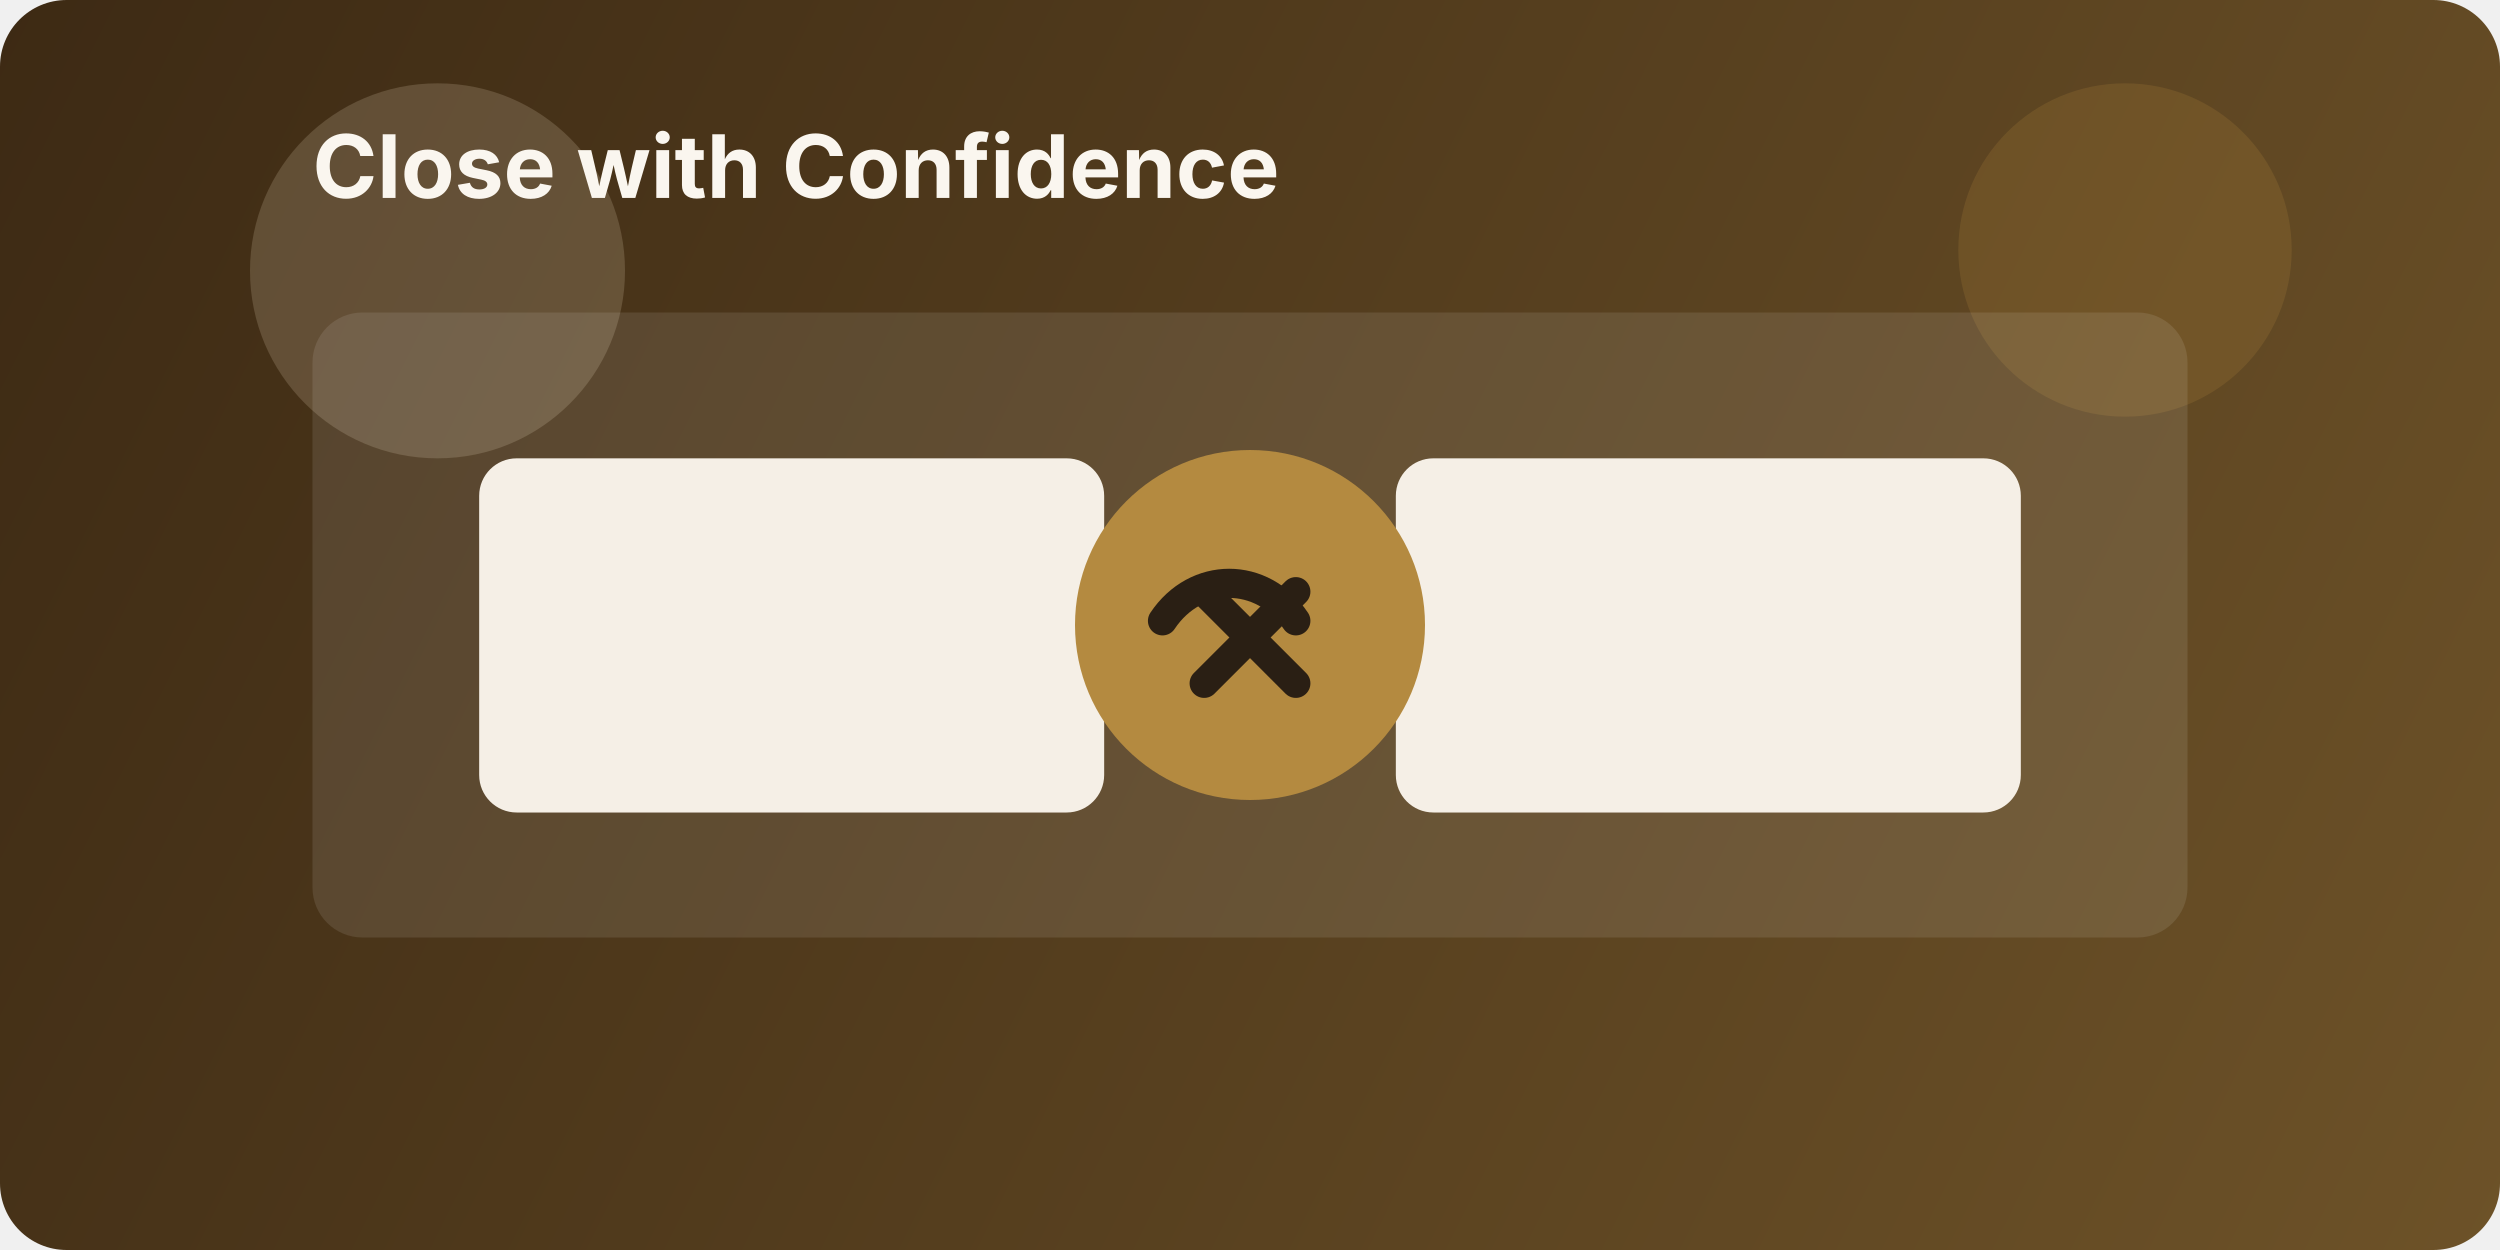
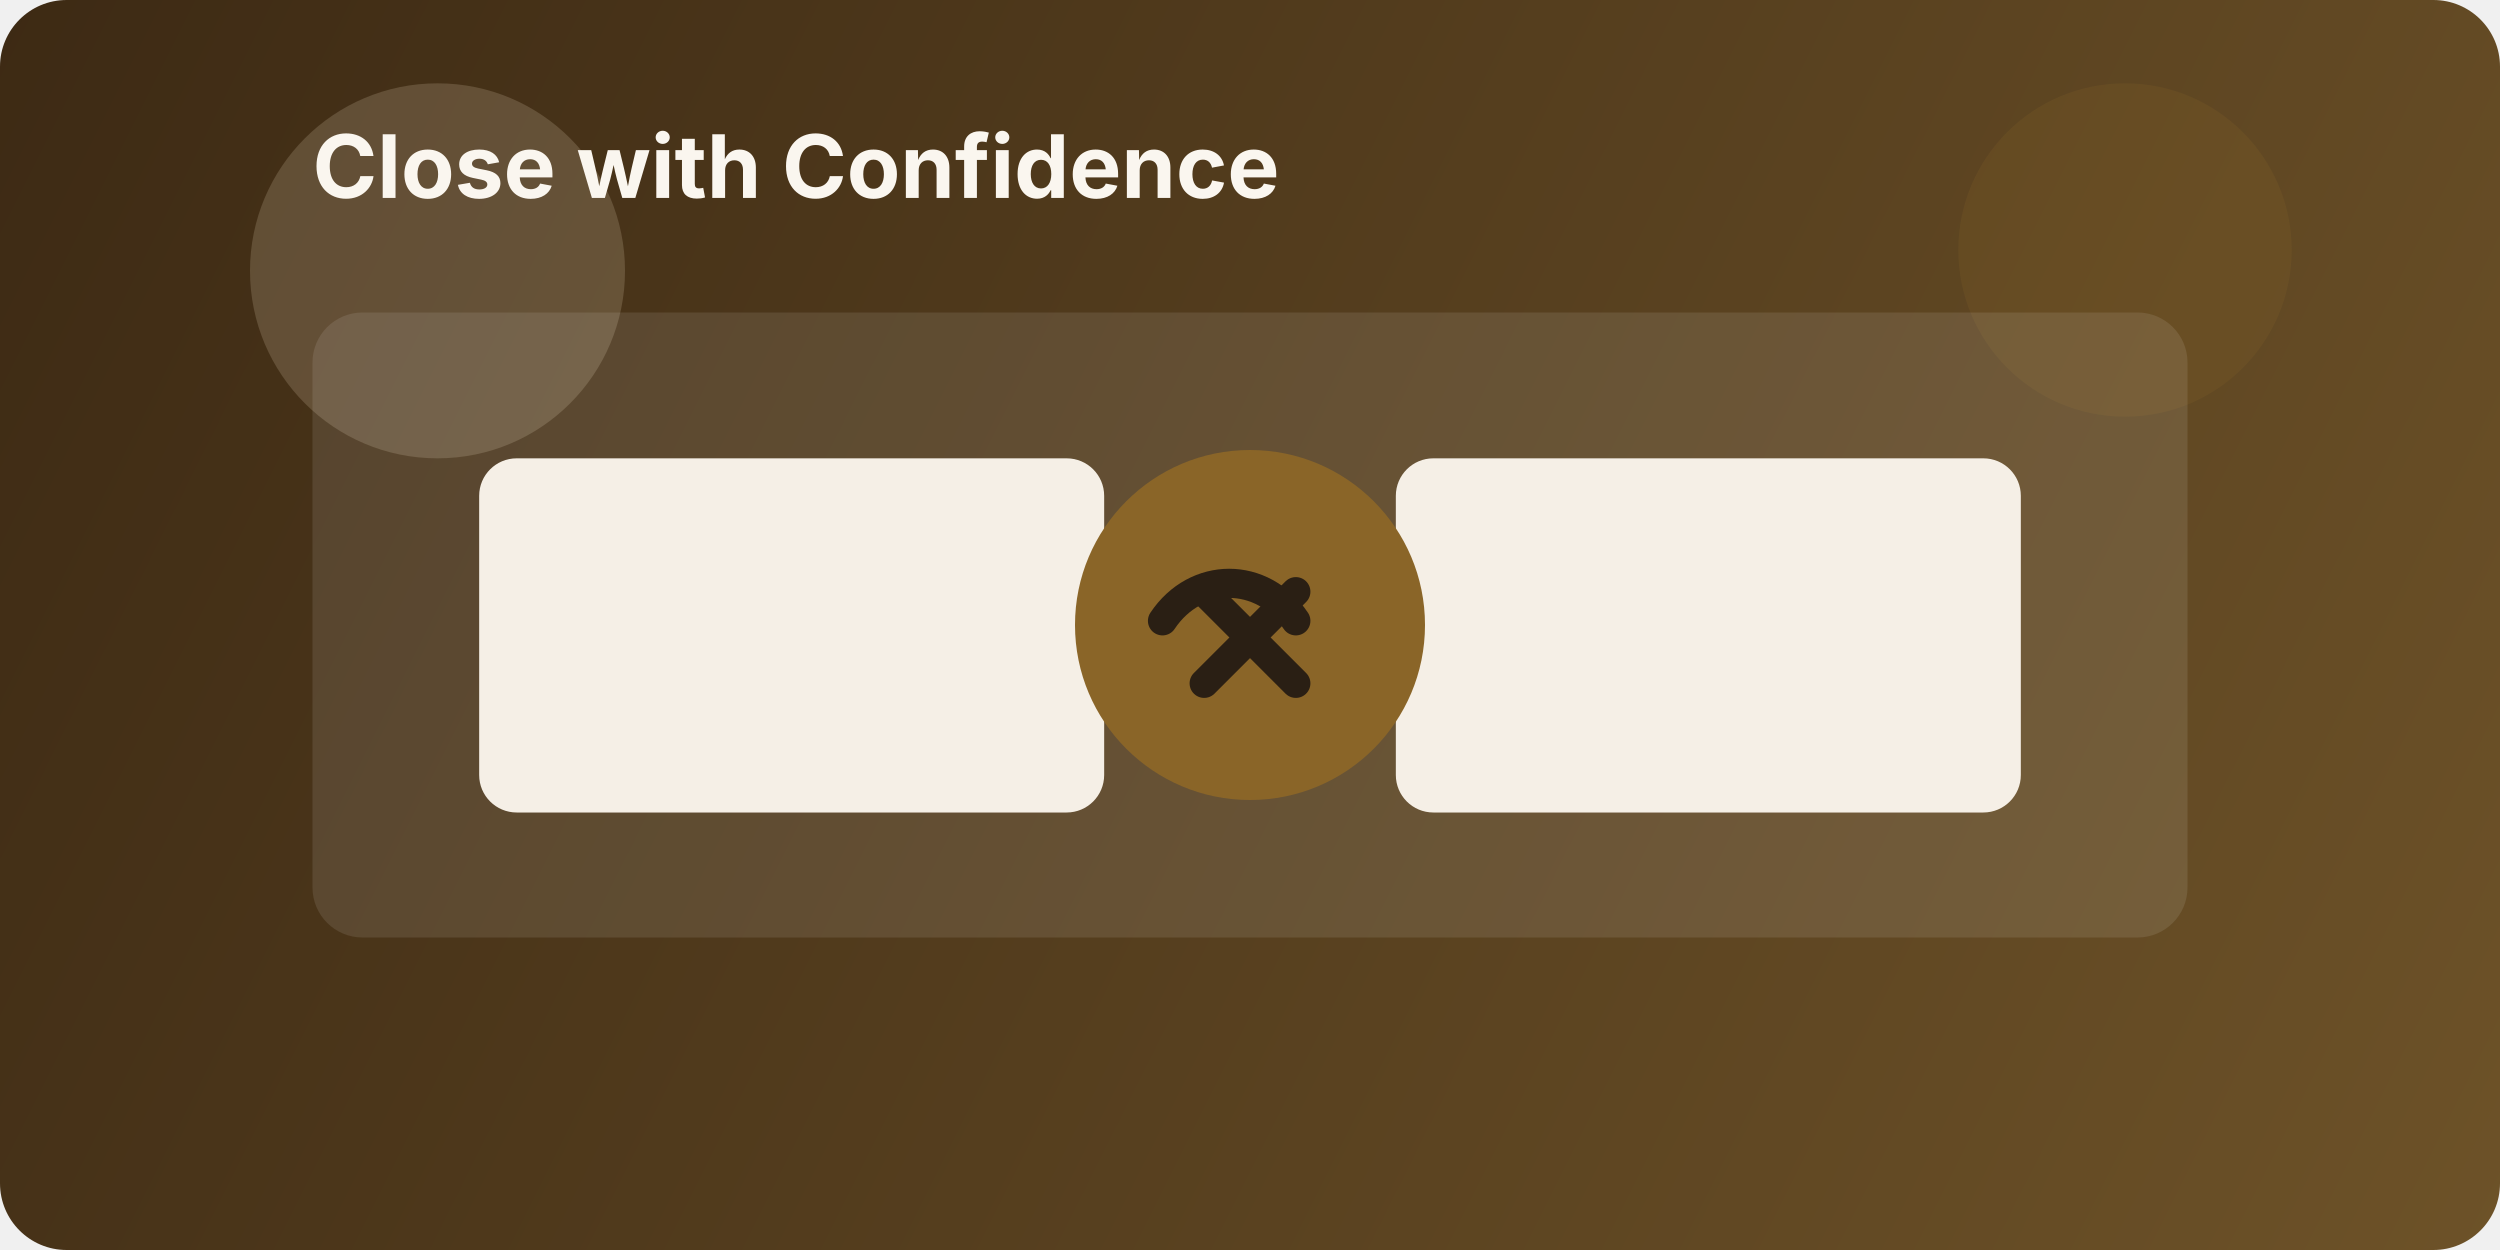
<svg xmlns="http://www.w3.org/2000/svg" width="1200" height="600" viewBox="0 0 1200 600" fill="none">
  <defs>
    <linearGradient id="bg3" x1="0" y1="0" x2="1200" y2="600" gradientUnits="userSpaceOnUse">
      <stop stop-color="#3d2a14" />
      <stop offset="1" stop-color="#6d5228" />
    </linearGradient>
  </defs>
  <rect width="1200" height="600" rx="32" fill="url(#bg3)" />
  <circle cx="210" cy="130" r="90" fill="#f0dfc4" fill-opacity="0.18" />
-   <circle cx="1020" cy="120" r="80" fill="#b48a40" fill-opacity="0.2" />
+   <circle cx="1020" cy="120" r="80" fill="#8a6528" fill-opacity="0.2" />
  <rect x="150" y="150" width="900" height="300" rx="24" fill="#FFFFFF" fill-opacity="0.1" />
  <rect x="230" y="220" width="300" height="170" rx="18" fill="#F5EFE6" />
  <rect x="670" y="220" width="300" height="170" rx="18" fill="#F5EFE6" />
-   <circle cx="600" cy="300" r="84" fill="#b48a40" />
+   <circle cx="600" cy="300" r="84" fill="#8a6528" />
  <path d="M558 298C574 274 606 274 622 298" stroke="#2a1f14" stroke-width="14" stroke-linecap="round" />
  <path d="M578 328L622 284" stroke="#2a1f14" stroke-width="14" stroke-linecap="round" />
  <path d="M622 328L578 284" stroke="#2a1f14" stroke-width="14" stroke-linecap="round" />
  <text x="150" y="95" fill="#faf6ef" font-size="42" font-family="Inter, Arial, sans-serif" font-weight="700">Close with Confidence</text>
</svg>
